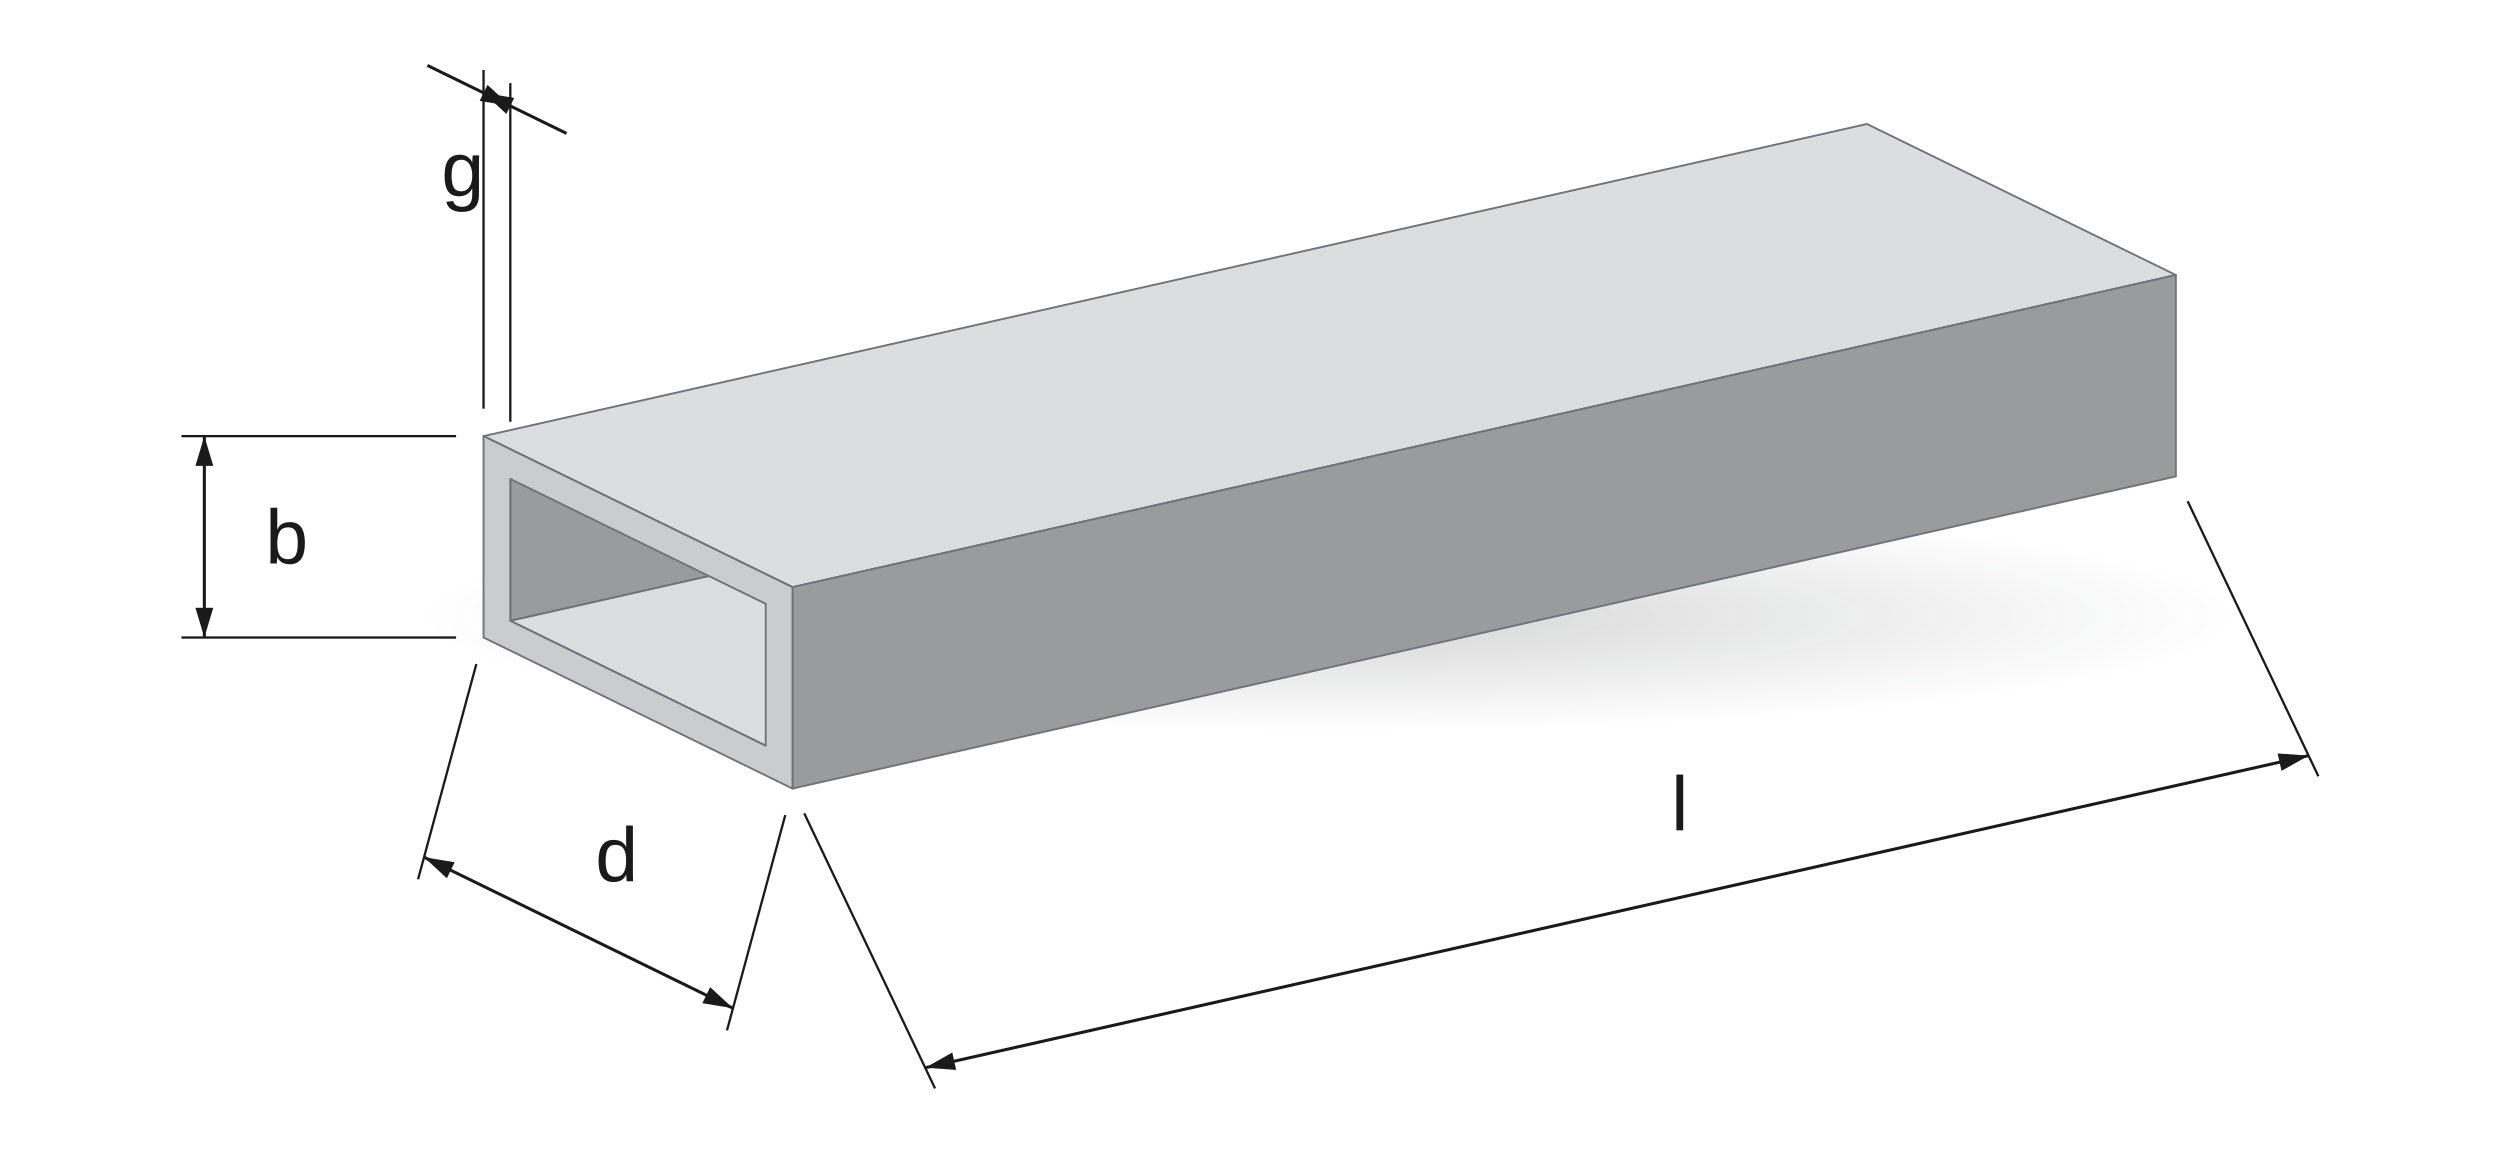
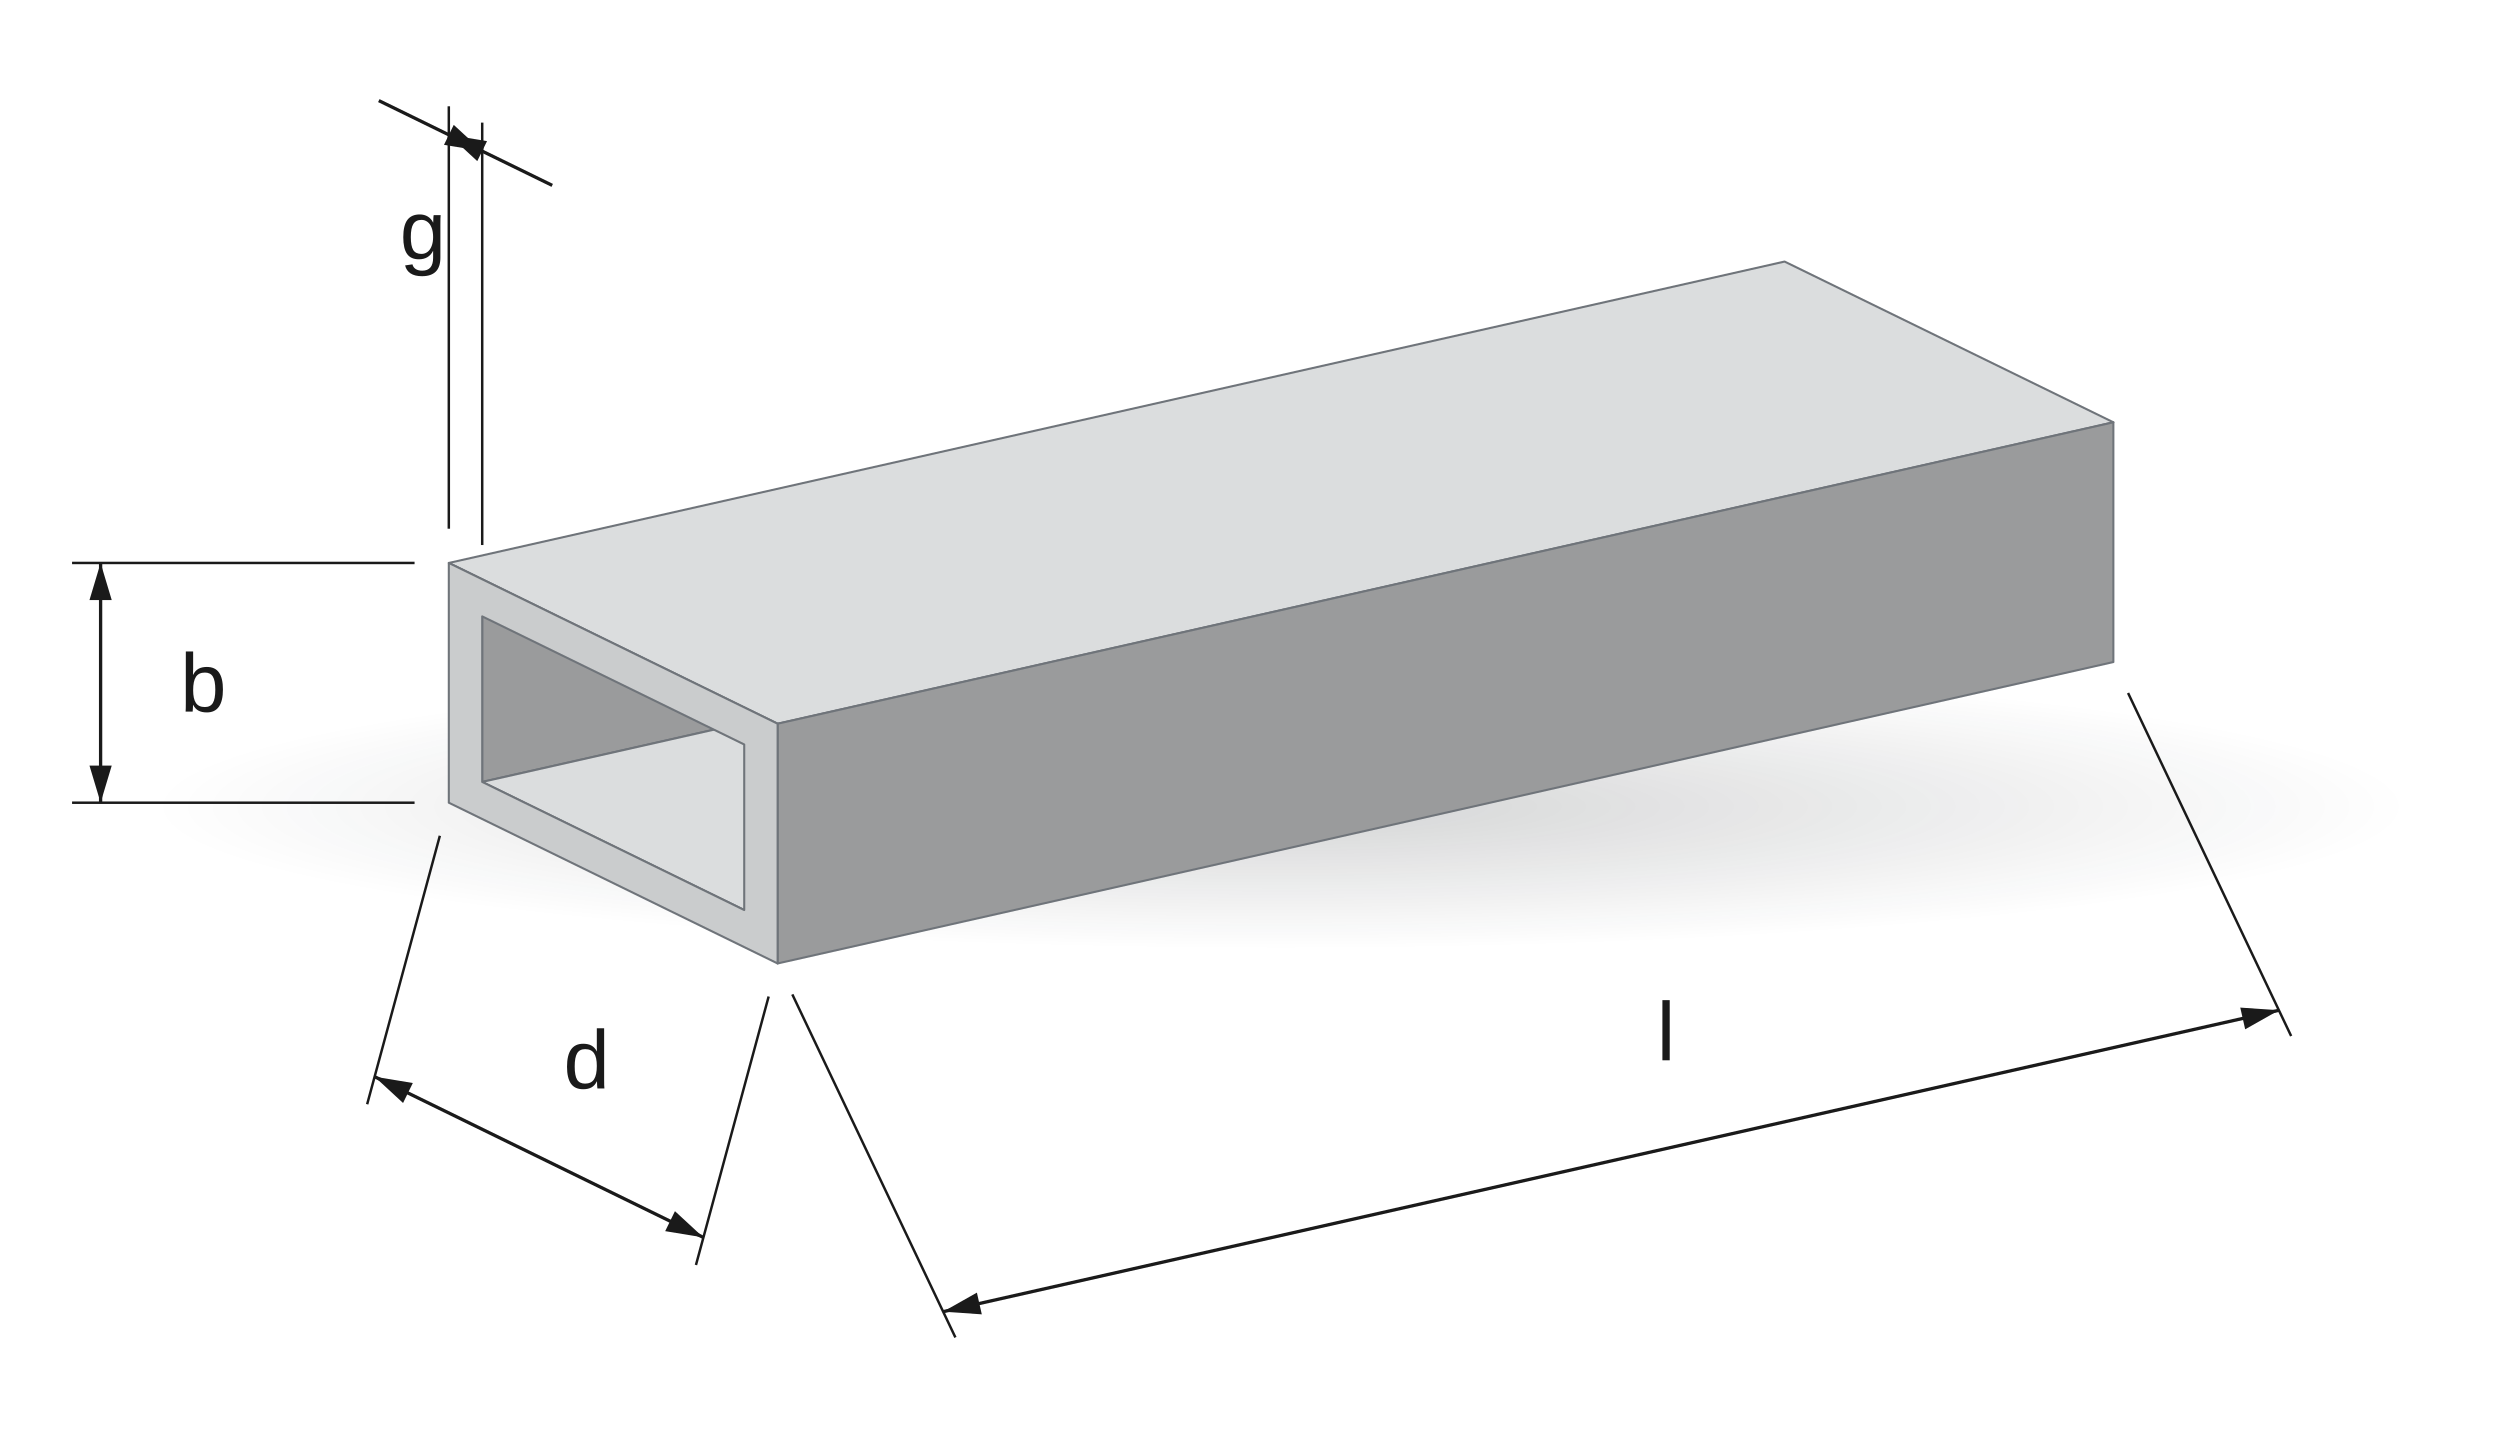
- <svg xmlns="http://www.w3.org/2000/svg" viewBox="0 0 1300 600" role="img" aria-label="Ghid dimensiuni – Țeavă rectangulară">
-   <g transform="translate(251.44 331.51) scale(1.19)">
+ <svg xmlns="http://www.w3.org/2000/svg" viewBox="0 0 1200 690" role="img" aria-label="Ghid dimensiuni – Țeavă rectangulară">
+   <g transform="translate(215.43 385.3) scale(1.37)">
    <defs>
      <radialGradient id="sh">
        <stop offset="0" stop-color="#101418" stop-opacity="0.18" />
        <stop offset="1" stop-color="#101418" stop-opacity="0" />
      </radialGradient>
    </defs>
-     <ellipse cx="369.75" cy="-9.2" rx="400" ry="50" fill="url(#sh)" />
-     <polygon points="11.7,-69.28 11.7,-7.28 616.2,-143.68 616.2,-205.68" fill="rgb(154,155,156)" stroke="#6f747a" stroke-width="0.84" stroke-linejoin="round" />
-     <polygon points="11.7,-7.28 123.3,47.28 727.8,-89.12 616.2,-143.68" fill="rgb(219,221,222)" stroke="#6f747a" stroke-width="0.84" stroke-linejoin="round" />
-     <polygon points="135,-22 0,-88 604.5,-224.4 739.5,-158.4" fill="rgb(219,221,222)" stroke="#6f747a" stroke-width="0.84" stroke-linejoin="round" />
-     <polygon points="135,66 135,-22 739.5,-158.4 739.5,-70.4" fill="rgb(154,155,156)" stroke="#6f747a" stroke-width="0.84" stroke-linejoin="round" />
-     <path d="M0,0L135,66L135,-22L0,-88ZM11.7,-7.28L123.3,47.28L123.3,-14.72L11.7,-69.28Z" fill-rule="evenodd" fill="rgb(202,204,205)" stroke="#6f747a" stroke-width="0.84" stroke-linejoin="round" />
-     <line x1="-12" y1="-88" x2="-132" y2="-88" stroke="#1a1a1a" stroke-width="1.01" />
-     <line x1="-12" y1="0" x2="-132" y2="0" stroke="#1a1a1a" stroke-width="1.01" />
-     <line x1="-122" y1="-88" x2="-122" y2="0" stroke="#1a1a1a" stroke-width="1.34" />
-     <polygon points="-122,-88 -118.1,-75 -125.9,-75" fill="#1a1a1a" />
+     <ellipse cx="291.6" cy="1.36" rx="400" ry="50" fill="url(#sh)" />
+     <polygon points="11.7,-65.28 11.7,-7.28 479.7,-112.88 479.7,-170.88" fill="rgb(154,155,156)" stroke="#6f747a" stroke-width="0.73" stroke-linejoin="round" />
+     <polygon points="11.7,-7.28 103.5,37.6 571.5,-68 479.7,-112.88" fill="rgb(219,221,222)" stroke="#6f747a" stroke-width="0.73" stroke-linejoin="round" />
+     <polygon points="115.2,-27.68 0,-84 468,-189.6 583.2,-133.28" fill="rgb(219,221,222)" stroke="#6f747a" stroke-width="0.73" stroke-linejoin="round" />
+     <polygon points="115.2,56.32 115.2,-27.68 583.2,-133.28 583.2,-49.28" fill="rgb(154,155,156)" stroke="#6f747a" stroke-width="0.73" stroke-linejoin="round" />
+     <path d="M0,0L115.2,56.32L115.2,-27.68L0,-84ZM11.7,-7.28L103.5,37.6L103.5,-20.4L11.7,-65.28Z" fill-rule="evenodd" fill="rgb(202,204,205)" stroke="#6f747a" stroke-width="0.73" stroke-linejoin="round" />
+     <line x1="-12" y1="-84" x2="-132" y2="-84" stroke="#1a1a1a" stroke-width="0.87" />
+     <line x1="-12" y1="0" x2="-132" y2="0" stroke="#1a1a1a" stroke-width="0.87" />
+     <line x1="-122" y1="-84" x2="-122" y2="0" stroke="#1a1a1a" stroke-width="1.16" />
+     <polygon points="-122,-84 -118.1,-71 -125.9,-71" fill="#1a1a1a" />
    <polygon points="-122,0 -125.9,-13 -118.1,-13" fill="#1a1a1a" />
-     <text x="-86" y="-44" font-family="Arial, Helvetica, sans-serif" font-size="33.61" fill="#1a1a1a" text-anchor="middle" dominant-baseline="central">b</text>
-     <line x1="-3.14" y1="11.58" x2="-28.61" y2="105.65" stroke="#1a1a1a" stroke-width="1.01" />
-     <line x1="131.86" y1="77.58" x2="106.39" y2="171.65" stroke="#1a1a1a" stroke-width="1.01" />
-     <line x1="-26" y1="96" x2="109" y2="162" stroke="#1a1a1a" stroke-width="1.34" />
+     <text x="-86" y="-42" font-family="Arial, Helvetica, sans-serif" font-size="29.1" fill="#1a1a1a" text-anchor="middle" dominant-baseline="central">b</text>
+     <line x1="-3.14" y1="11.58" x2="-28.61" y2="105.65" stroke="#1a1a1a" stroke-width="0.87" />
+     <line x1="112.06" y1="67.9" x2="86.59" y2="161.97" stroke="#1a1a1a" stroke-width="0.87" />
+     <line x1="-26" y1="96" x2="89.2" y2="152.32" stroke="#1a1a1a" stroke-width="1.16" />
    <polygon points="-26,96 -12.61,98.21 -16.03,105.21" fill="#1a1a1a" />
-     <polygon points="109,162 95.61,159.79 99.03,152.79" fill="#1a1a1a" />
-     <text x="58.19" y="94.86" font-family="Arial, Helvetica, sans-serif" font-size="33.61" fill="#1a1a1a" text-anchor="middle" dominant-baseline="central">d</text>
-     <line x1="140.15" y1="76.84" x2="197.29" y2="197.03" stroke="#1a1a1a" stroke-width="1.01" />
-     <line x1="744.65" y1="-59.56" x2="801.79" y2="60.63" stroke="#1a1a1a" stroke-width="1.01" />
-     <line x1="193" y1="188" x2="797.5" y2="51.6" stroke="#1a1a1a" stroke-width="1.34" />
-     <polygon points="193,188 204.82,181.33 206.54,188.94" fill="#1a1a1a" />
-     <polygon points="797.5,51.6 785.68,58.27 783.96,50.66" fill="#1a1a1a" />
-     <text x="522.72" y="72.6" font-family="Arial, Helvetica, sans-serif" font-size="33.61" fill="#1a1a1a" text-anchor="middle" dominant-baseline="central">l</text>
-     <line x1="0" y1="-100" x2="0" y2="-248" stroke="#1a1a1a" stroke-width="1.01" />
-     <line x1="11.7" y1="-94.28" x2="11.7" y2="-242.28" stroke="#1a1a1a" stroke-width="1.01" />
-     <line x1="-24.53" y1="-249.99" x2="36.23" y2="-220.29" stroke="#1a1a1a" stroke-width="1.34" />
-     <polygon points="0,-238 13.39,-235.79 9.97,-228.79" fill="#1a1a1a" />
-     <polygon points="11.7,-232.28 -1.69,-234.49 1.73,-241.49" fill="#1a1a1a" />
-     <text x="-9.08" y="-204.59" font-family="Arial, Helvetica, sans-serif" font-size="33.61" fill="#1a1a1a" text-anchor="middle" dominant-baseline="central">g</text>
+     <polygon points="89.2,152.32 75.81,150.11 79.23,143.11" fill="#1a1a1a" />
+     <text x="48.29" y="90.02" font-family="Arial, Helvetica, sans-serif" font-size="29.1" fill="#1a1a1a" text-anchor="middle" dominant-baseline="central">d</text>
+     <line x1="120.35" y1="67.16" x2="177.49" y2="187.35" stroke="#1a1a1a" stroke-width="0.87" />
+     <line x1="588.35" y1="-38.44" x2="645.49" y2="81.75" stroke="#1a1a1a" stroke-width="0.87" />
+     <line x1="173.2" y1="178.32" x2="641.2" y2="72.72" stroke="#1a1a1a" stroke-width="1.16" />
+     <polygon points="173.2,178.32 185.02,171.65 186.74,179.26" fill="#1a1a1a" />
+     <polygon points="641.2,72.72 629.38,79.39 627.66,71.78" fill="#1a1a1a" />
+     <text x="426.48" y="80.16" font-family="Arial, Helvetica, sans-serif" font-size="29.1" fill="#1a1a1a" text-anchor="middle" dominant-baseline="central">l</text>
+     <line x1="0" y1="-96" x2="0" y2="-244" stroke="#1a1a1a" stroke-width="0.87" />
+     <line x1="11.7" y1="-90.28" x2="11.7" y2="-238.28" stroke="#1a1a1a" stroke-width="0.87" />
+     <line x1="-24.53" y1="-245.99" x2="36.23" y2="-216.29" stroke="#1a1a1a" stroke-width="1.16" />
+     <polygon points="0,-234 13.39,-231.79 9.97,-224.79" fill="#1a1a1a" />
+     <polygon points="11.7,-228.28 -1.69,-230.49 1.73,-237.49" fill="#1a1a1a" />
+     <text x="-9.08" y="-200.59" font-family="Arial, Helvetica, sans-serif" font-size="29.1" fill="#1a1a1a" text-anchor="middle" dominant-baseline="central">g</text>
  </g>
</svg>
